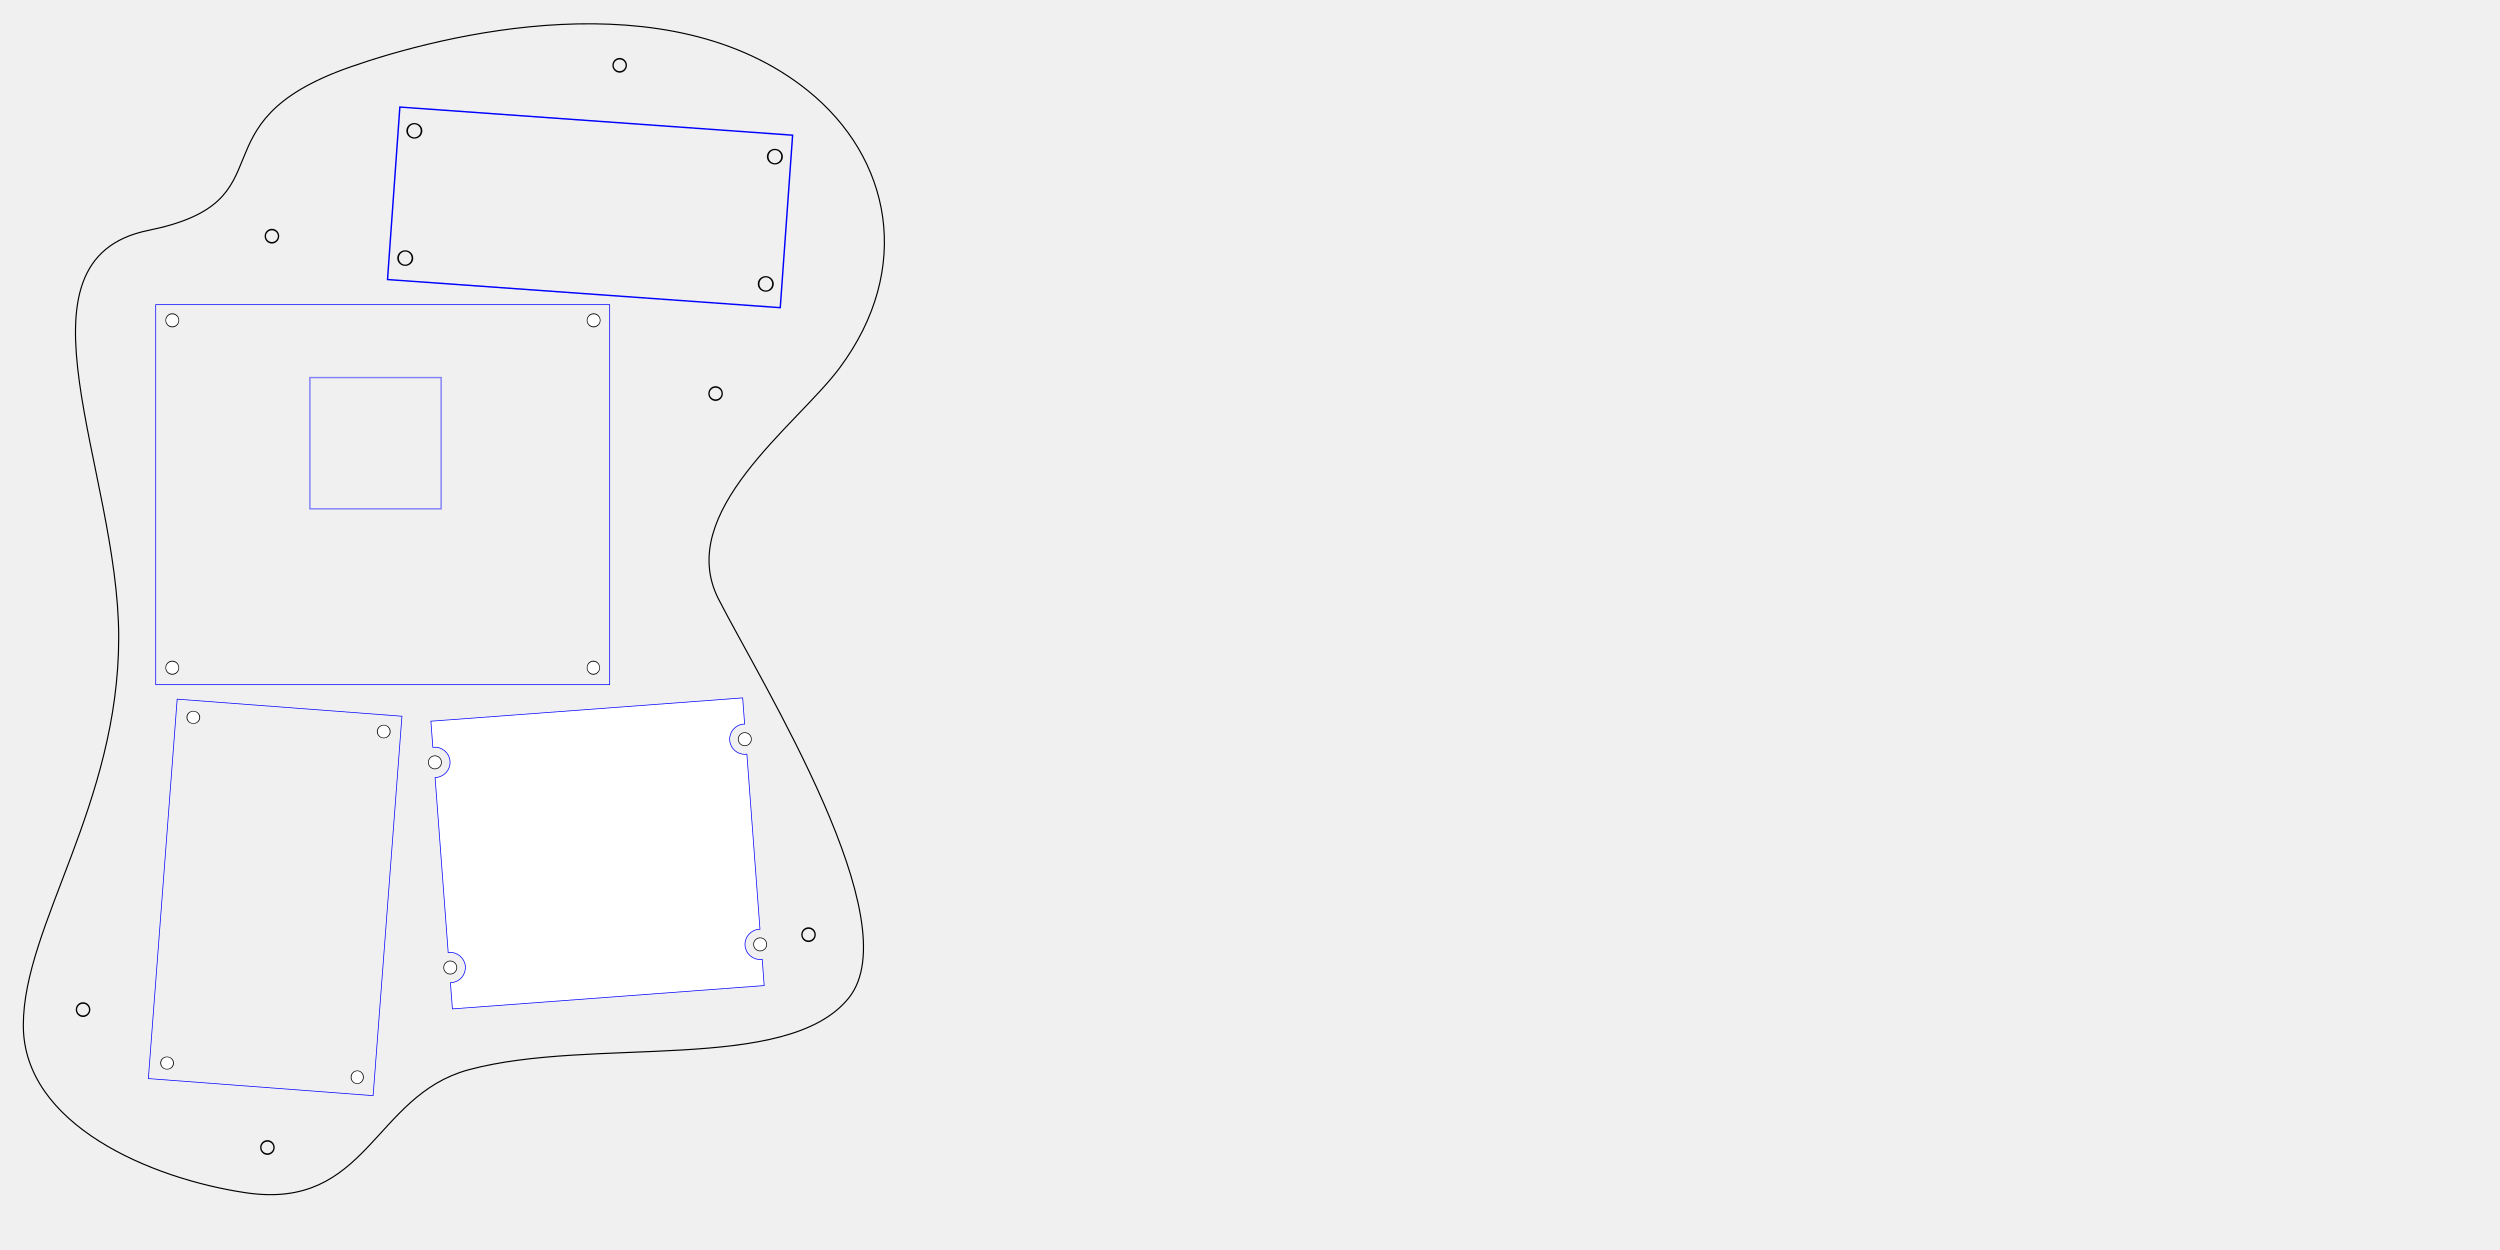
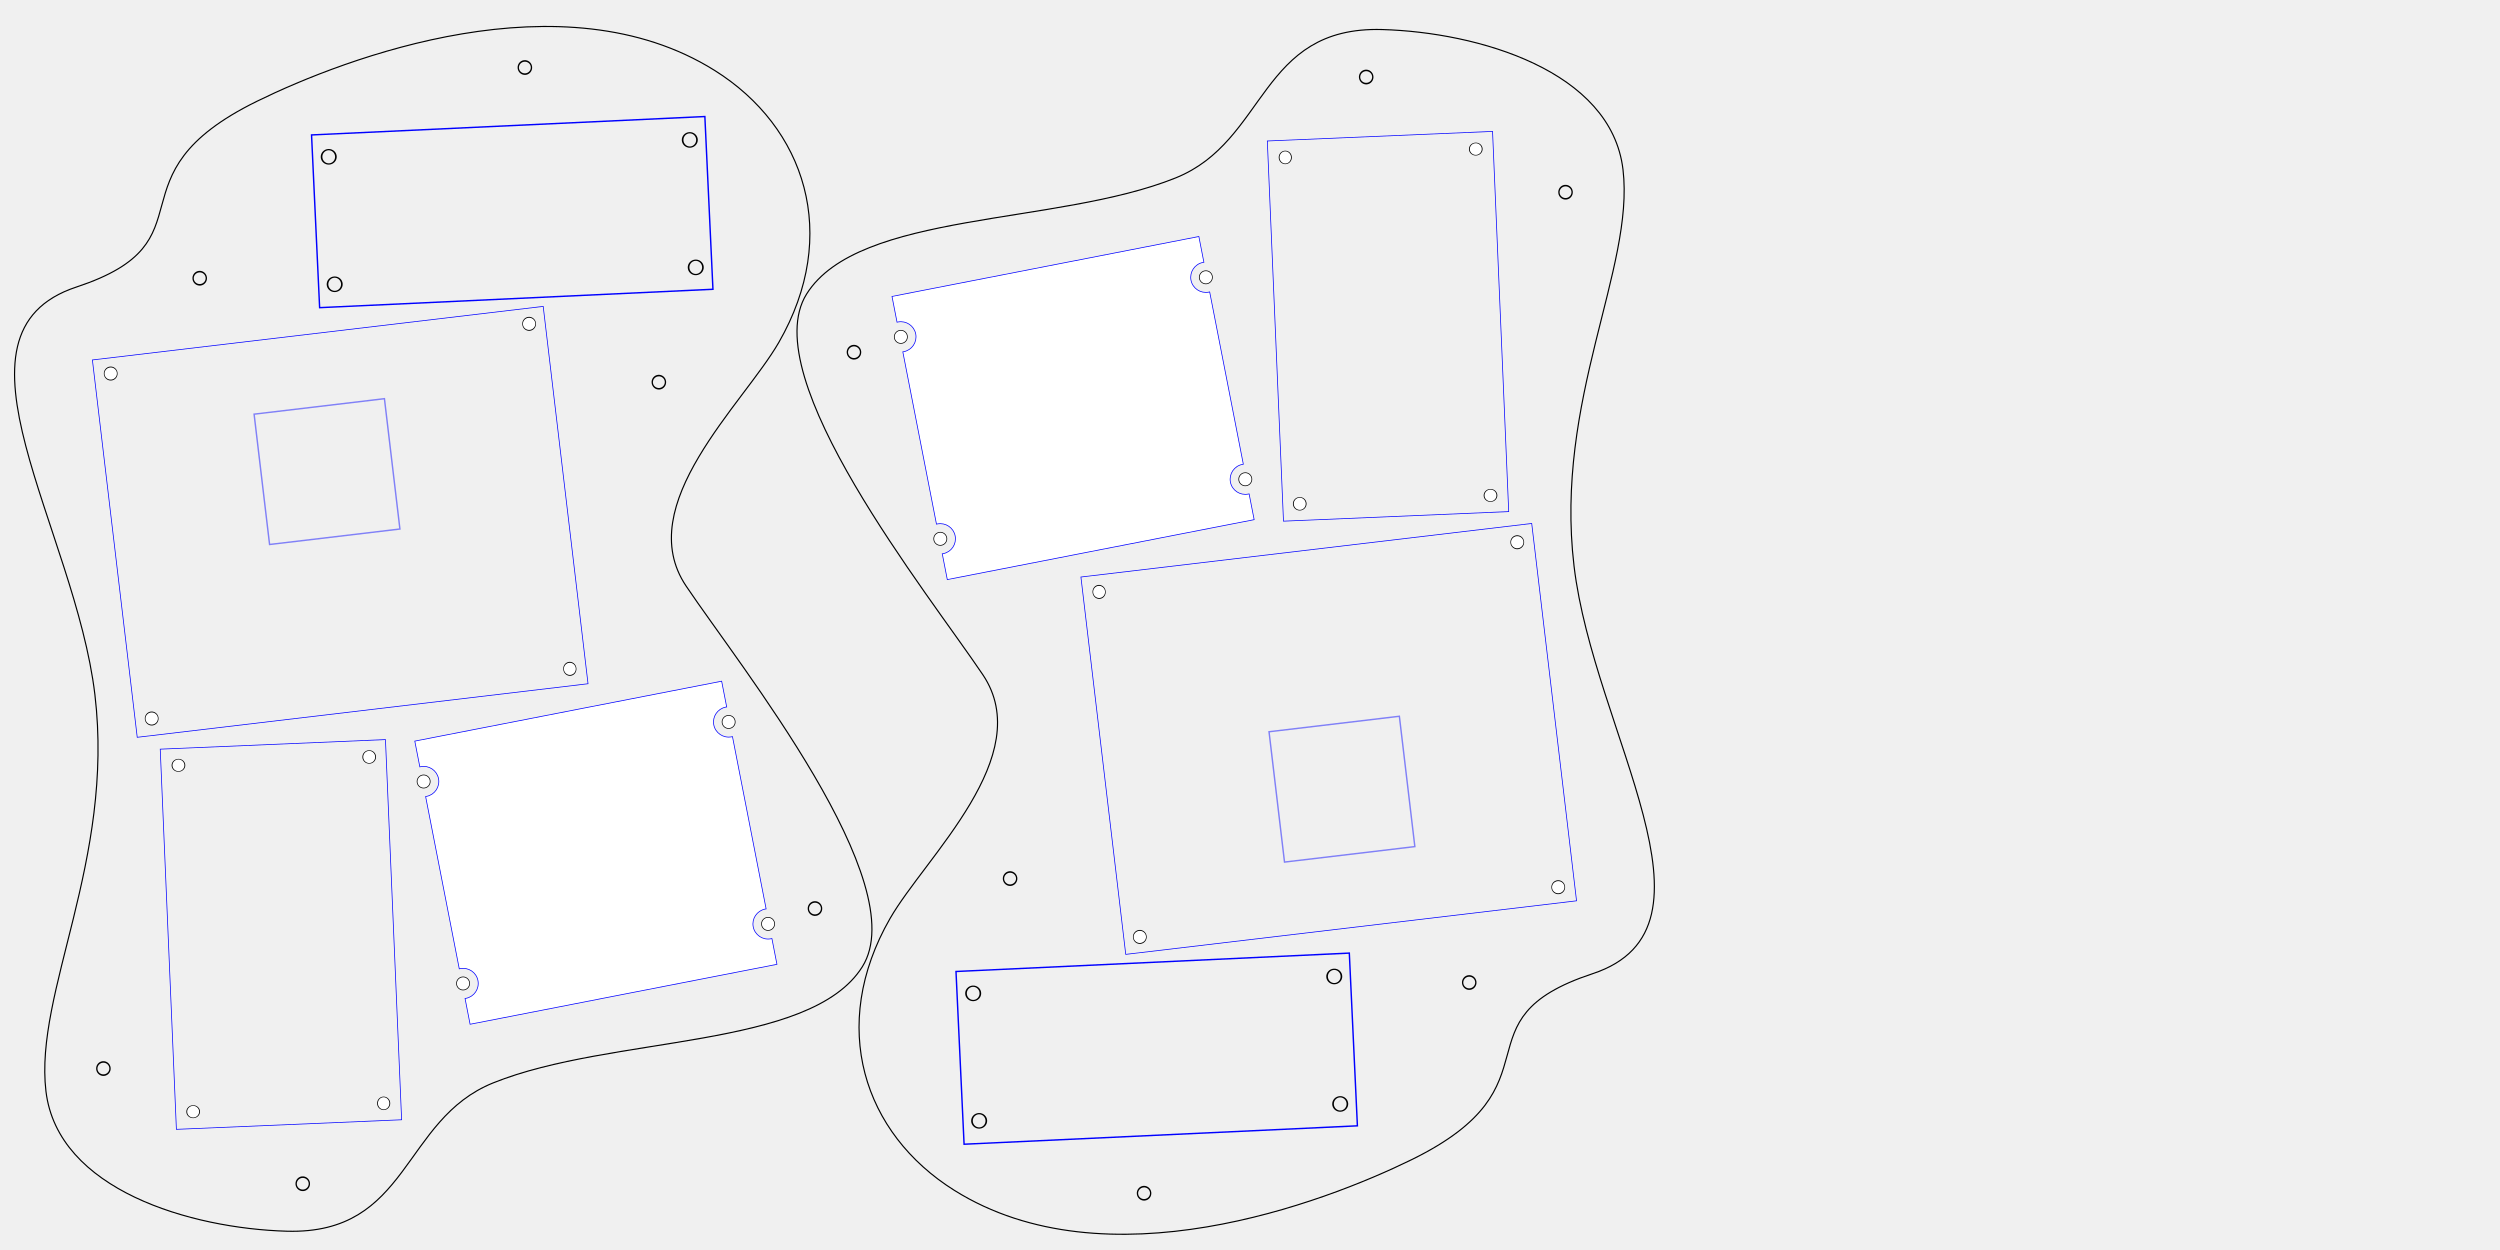
<svg xmlns="http://www.w3.org/2000/svg" width="2160" height="1080" id="svg2" version="1.0">
  <defs id="defs4">
    </defs>
  <g id="layer1">
    <flowRoot xml:space="preserve" id="flowRoot3394" style="font-size:12px;font-style:normal;font-weight:normal;text-align:center;text-anchor:middle;fill:#000000;fill-opacity:1;stroke:none;font-family:Bitstream Vera Sans" transform="matrix(4.125074,0,0,4.125074,-470.6281,-3578.155)">
      <flowRegion id="flowRegion3396">
        <rect id="rect3398" width="385.259" height="122.268" x="136.11" y="1248.407" />
      </flowRegion>
      <flowPara id="flowPara3400" />
    </flowRoot>
    <flowRoot xml:space="preserve" id="flowRoot3089" style="font-size:40px;font-style:normal;font-weight:normal;fill:#000000;fill-opacity:1;stroke:none;font-family:Bitstream Vera Sans" transform="translate(-1.9073486e-6,281.25)">
      <flowRegion id="flowRegion3091">
        <rect id="rect3093" width="91.336" height="77.206" x="101.428" y="220.132" />
      </flowRegion>
      <flowPara id="flowPara3095">operand</flowPara>
    </flowRoot>
    <g id="g3632" transform="translate(-419.9459,126)" />
-     <g transform="matrix(0.9972173,-0.07454927,0.07454927,0.9972173,-424.5781,240.8643)" id="g3282">
-       <path style="color:#000000;fill:#ffffff;fill-opacity:1;fill-rule:evenodd;stroke:#0000ff;stroke-width:0.625;stroke-linecap:butt;stroke-linejoin:miter;stroke-miterlimit:4;stroke-opacity:1;stroke-dasharray:none;stroke-dashoffset:0;marker:none;visibility:visible;display:inline;overflow:visible;enable-background:accumulate" d="m 766.156,440.594 270.125,0 0,22.688 c -0.268,-0.017 -0.54,-0.031 -0.812,-0.031 -7.223,0 -13.094,5.84 -13.094,13.062 0,7.222 5.871,13.094 13.094,13.094 0.273,0 0.544,-0.015 0.812,-0.031 l 0,151.688 c -0.268,-0.017 -0.54,-0.031 -0.812,-0.031 -7.223,0 -13.094,5.84 -13.094,13.062 0,7.222 5.871,13.094 13.094,13.094 0.273,0 0.544,-0.015 0.812,-0.031 l 0,22.688 -270.125,0 0,-22.688 c 0.269,0.017 0.54,0.031 0.812,0.031 7.222,0 13.094,-5.872 13.094,-13.094 0,-7.222 -5.872,-13.062 -13.094,-13.062 -0.273,0 -0.544,0.015 -0.812,0.031 l 0,-151.688 c 0.269,0.017 0.54,0.031 0.812,0.031 7.222,0 13.094,-5.872 13.094,-13.094 0,-7.222 -5.872,-13.062 -13.094,-13.062 -0.273,0 -0.544,0.015 -0.812,0.031 l 0,-22.688 z" id="path3257" />
-       <path style="color:#000000;fill:#ffffff;fill-opacity:1;fill-rule:evenodd;stroke:#000000;stroke-width:0.625;stroke-linecap:butt;stroke-linejoin:miter;stroke-miterlimit:4;stroke-opacity:1;stroke-dasharray:none;stroke-dashoffset:0;marker:none;visibility:visible;display:inline;overflow:visible;enable-background:accumulate" d="m 766.969,470.656 c 3.122,0 5.656,2.535 5.656,5.656 0,3.122 -2.535,5.656 -5.656,5.656 -3.122,0 -5.656,-2.535 -5.656,-5.656 0,-3.122 2.535,-5.656 5.656,-5.656 z" id="path3255" />
-       <path style="color:#000000;fill:#ffffff;fill-opacity:1;fill-rule:evenodd;stroke:#000000;stroke-width:0.625;stroke-linecap:butt;stroke-linejoin:miter;stroke-miterlimit:4;stroke-opacity:1;stroke-dasharray:none;stroke-dashoffset:0;marker:none;visibility:visible;display:inline;overflow:visible;enable-background:accumulate" d="m 1035.469,470.656 c 3.121,0 5.656,2.535 5.656,5.656 0,3.122 -2.535,5.656 -5.656,5.656 -3.122,0 -5.656,-2.535 -5.656,-5.656 0,-3.122 2.534,-5.656 5.656,-5.656 z" id="path3253" />
-       <path style="color:#000000;fill:#ffffff;fill-opacity:1;fill-rule:evenodd;stroke:#000000;stroke-width:0.625;stroke-linecap:butt;stroke-linejoin:miter;stroke-miterlimit:4;stroke-opacity:1;stroke-dasharray:none;stroke-dashoffset:0;marker:none;visibility:visible;display:inline;overflow:visible;enable-background:accumulate" d="m 766.969,648.438 c 3.122,0 5.656,2.535 5.656,5.656 0,3.122 -2.535,5.656 -5.656,5.656 -3.122,0 -5.656,-2.535 -5.656,-5.656 0,-3.122 2.535,-5.656 5.656,-5.656 z" id="path3251" />
-       <path style="color:#000000;fill:#ffffff;fill-opacity:1;fill-rule:evenodd;stroke:#000000;stroke-width:0.625;stroke-linecap:butt;stroke-linejoin:miter;stroke-miterlimit:4;stroke-opacity:1;stroke-dasharray:none;stroke-dashoffset:0;marker:none;visibility:visible;display:inline;overflow:visible;enable-background:accumulate" d="m 1035.469,648.438 c 3.121,0 5.656,2.535 5.656,5.656 0,3.122 -2.535,5.656 -5.656,5.656 -3.122,0 -5.656,-2.535 -5.656,-5.656 0,-3.122 2.535,-5.656 5.656,-5.656 z" id="rect3232" />
+     <g transform="matrix(0.9972173,-0.07454927,0.07454927,0.9972173,-424.5781,240.8643)" id="g3282" />
+     <g id="g3929" transform="matrix(0.9930179,-0.1179637,0.1179637,0.9930179,-84.81236,65.47388)">
+       <path id="path3257" d="m 766.156,440.594 270.125,0 0,22.688 c -0.268,-0.017 -0.54,-0.031 -0.812,-0.031 -7.223,0 -13.094,5.84 -13.094,13.062 0,7.222 5.871,13.094 13.094,13.094 0.273,0 0.544,-0.015 0.812,-0.031 l 0,151.688 c -0.268,-0.017 -0.54,-0.031 -0.812,-0.031 -7.223,0 -13.094,5.84 -13.094,13.062 0,7.222 5.871,13.094 13.094,13.094 0.273,0 0.544,-0.015 0.812,-0.031 l 0,22.688 -270.125,0 0,-22.688 c 0.269,0.017 0.54,0.031 0.812,0.031 7.222,0 13.094,-5.872 13.094,-13.094 0,-7.222 -5.872,-13.062 -13.094,-13.062 -0.273,0 -0.544,0.015 -0.812,0.031 l 0,-151.688 c 0.269,0.017 0.54,0.031 0.812,0.031 7.222,0 13.094,-5.872 13.094,-13.094 0,-7.222 -5.872,-13.062 -13.094,-13.062 -0.273,0 -0.544,0.015 -0.812,0.031 l 0,-22.688 z" style="color:#000000;fill:#ffffff;fill-opacity:1;fill-rule:evenodd;stroke:#0000ff;stroke-width:0.625;stroke-linecap:butt;stroke-linejoin:miter;stroke-miterlimit:4;stroke-opacity:1;stroke-dasharray:none;stroke-dashoffset:0;marker:none;visibility:visible;display:inline;overflow:visible;enable-background:accumulate" transform="matrix(0.9972173,-0.07454927,0.07454927,0.9972173,-424.5781,240.8643)" />
+       <path id="path3255" d="m 766.969,470.656 c 3.122,0 5.656,2.535 5.656,5.656 0,3.122 -2.535,5.656 -5.656,5.656 -3.122,0 -5.656,-2.535 -5.656,-5.656 0,-3.122 2.535,-5.656 5.656,-5.656 z" style="color:#000000;fill:#ffffff;fill-opacity:1;fill-rule:evenodd;stroke:#000000;stroke-width:0.625;stroke-linecap:butt;stroke-linejoin:miter;stroke-miterlimit:4;stroke-opacity:1;stroke-dasharray:none;stroke-dashoffset:0;marker:none;visibility:visible;display:inline;overflow:visible;enable-background:accumulate" transform="matrix(0.9972173,-0.07454927,0.07454927,0.9972173,-424.5781,240.8643)" />
+       <path id="path3253" d="m 1035.469,470.656 c 3.121,0 5.656,2.535 5.656,5.656 0,3.122 -2.535,5.656 -5.656,5.656 -3.122,0 -5.656,-2.535 -5.656,-5.656 0,-3.122 2.534,-5.656 5.656,-5.656 z" style="color:#000000;fill:#ffffff;fill-opacity:1;fill-rule:evenodd;stroke:#000000;stroke-width:0.625;stroke-linecap:butt;stroke-linejoin:miter;stroke-miterlimit:4;stroke-opacity:1;stroke-dasharray:none;stroke-dashoffset:0;marker:none;visibility:visible;display:inline;overflow:visible;enable-background:accumulate" transform="matrix(0.9972173,-0.07454927,0.07454927,0.9972173,-424.5781,240.8643)" />
+       <path id="path3251" d="m 766.969,648.438 c 3.122,0 5.656,2.535 5.656,5.656 0,3.122 -2.535,5.656 -5.656,5.656 -3.122,0 -5.656,-2.535 -5.656,-5.656 0,-3.122 2.535,-5.656 5.656,-5.656 z" style="color:#000000;fill:#ffffff;fill-opacity:1;fill-rule:evenodd;stroke:#000000;stroke-width:0.625;stroke-linecap:butt;stroke-linejoin:miter;stroke-miterlimit:4;stroke-opacity:1;stroke-dasharray:none;stroke-dashoffset:0;marker:none;visibility:visible;display:inline;overflow:visible;enable-background:accumulate" transform="matrix(0.9972173,-0.07454927,0.07454927,0.9972173,-424.5781,240.8643)" />
+       <path id="rect3232" d="m 1035.469,648.438 c 3.121,0 5.656,2.535 5.656,5.656 0,3.122 -2.535,5.656 -5.656,5.656 -3.122,0 -5.656,-2.535 -5.656,-5.656 0,-3.122 2.535,-5.656 5.656,-5.656 z" style="color:#000000;fill:#ffffff;fill-opacity:1;fill-rule:evenodd;stroke:#000000;stroke-width:0.625;stroke-linecap:butt;stroke-linejoin:miter;stroke-miterlimit:4;stroke-opacity:1;stroke-dasharray:none;stroke-dashoffset:0;marker:none;visibility:visible;display:inline;overflow:visible;enable-background:accumulate" transform="matrix(0.9972173,-0.07454927,0.07454927,0.9972173,-424.5781,240.8643)" />
+       <g transform="matrix(0.9974448,0.07144149,-0.07144149,0.9974448,-142.0974,-8.591953)" id="g3888">
+         <rect style="color:#000000;fill:none;stroke:#0000ff;stroke-width:1.25;stroke-linecap:butt;stroke-linejoin:miter;stroke-miterlimit:4;stroke-opacity:1;stroke-dasharray:none;stroke-dashoffset:0;marker:none;visibility:visible;display:inline;overflow:visible;enable-background:accumulate" id="rect2976" width="340.2" height="149.4" x="493.561" y="66.009" />
+         <path style="color:#000000;fill:none;stroke:#000000;stroke-width:9.387;stroke-miterlimit:4;stroke-dasharray:none;marker:none;visibility:visible;display:inline;overflow:visible;enable-background:accumulate" id="path2984" d="m 265.872,264.706 c 0,29.289 -18.362,53.033 -41.012,53.033 -22.65,0 -41.012,-23.744 -41.012,-53.033 0,-29.289 18.362,-53.033 41.012,-53.033 22.65,0 41.012,23.744 41.012,53.033 z" transform="matrix(0.1514184,0,0,0.1170969,473.4626,54.58764)" />
+         <path transform="matrix(0.1514184,0,0,0.1170969,785.7626,54.58764)" d="m 265.872,264.706 c 0,29.289 -18.362,53.033 -41.012,53.033 -22.65,0 -41.012,-23.744 -41.012,-53.033 0,-29.289 18.362,-53.033 41.012,-53.033 22.65,0 41.012,23.744 41.012,53.033 z" id="path3758" style="color:#000000;fill:none;stroke:#000000;stroke-width:9.387;stroke-miterlimit:4;stroke-dasharray:none;marker:none;visibility:visible;display:inline;overflow:visible;enable-background:accumulate" />
+         <path transform="matrix(0.1514184,0,0,0.1170969,473.4626,164.8376)" d="m 265.872,264.706 c 0,29.289 -18.362,53.033 -41.012,53.033 -22.65,0 -41.012,-23.744 -41.012,-53.033 0,-29.289 18.362,-53.033 41.012,-53.033 22.65,0 41.012,23.744 41.012,53.033 z" id="path3760" style="color:#000000;fill:none;stroke:#000000;stroke-width:9.387;stroke-miterlimit:4;stroke-dasharray:none;marker:none;visibility:visible;display:inline;overflow:visible;enable-background:accumulate" />
+         <path style="color:#000000;fill:none;stroke:#000000;stroke-width:9.387;stroke-miterlimit:4;stroke-dasharray:none;marker:none;visibility:visible;display:inline;overflow:visible;enable-background:accumulate" id="path3762" d="m 265.872,264.706 c 0,29.289 -18.362,53.033 -41.012,53.033 -22.65,0 -41.012,-23.744 -41.012,-53.033 0,-29.289 18.362,-53.033 41.012,-53.033 22.65,0 41.012,23.744 41.012,53.033 z" transform="matrix(0.1514184,0,0,0.1170969,785.7626,164.8376)" />
+       </g>
+       <g style="stroke:#000000" id="g3010" transform="translate(-941.2122,-251.1463)">
+         <g style="stroke-width:1" transform="matrix(0.9971308,0.07569792,-0.07569792,0.9971308,623.2418,417.7249)" id="g3903">
+           <rect style="fill:none;stroke:#0000ff;stroke-width:0.625;stroke-linecap:butt;stroke-linejoin:miter;stroke-miterlimit:4;stroke-opacity:1;stroke-dasharray:none" id="rect2615" width="328.775" height="194.765" x="-729.36" y="502.805" transform="matrix(0,-1,1,0,0,0)" />
+           <path style="fill:#ffffff;fill-opacity:1;fill-rule:evenodd;stroke:#000000;stroke-width:2.245;stroke-linecap:butt;stroke-linejoin:miter;stroke-miterlimit:4;stroke-opacity:1;stroke-dasharray:none" id="path2621" d="m 151.875,-39.375 c 0,9.32 -10.074,16.875 -22.5,16.875 -12.426,0 -22.5,-7.555 -22.5,-16.875 0,-9.32 10.074,-16.875 22.5,-16.875 12.426,0 22.5,7.555 22.5,16.875 z" transform="matrix(0,-0.2461111,0.3148148,0,695.0682,746.3477)" />
+           <path transform="matrix(0,-0.2361111,0.3281482,0,530.8482,745.2789)" d="m 151.875,-39.375 c 0,9.32 -10.074,16.875 -22.5,16.875 -12.426,0 -22.5,-7.555 -22.5,-16.875 0,-9.32 10.074,-16.875 22.5,-16.875 12.426,0 22.5,7.555 22.5,16.875 z" id="path2395" style="fill:#ffffff;fill-opacity:1;fill-rule:evenodd;stroke:#000000;stroke-width:2.245;stroke-linecap:butt;stroke-linejoin:miter;stroke-miterlimit:4;stroke-opacity:1;stroke-dasharray:none" />
+           <path transform="matrix(0,-0.2461111,0.3281482,0,695.8182,446.8277)" d="m 151.875,-39.375 c 0,9.32 -10.074,16.875 -22.5,16.875 -12.426,0 -22.5,-7.555 -22.5,-16.875 0,-9.32 10.074,-16.875 22.5,-16.875 12.426,0 22.5,7.555 22.5,16.875 z" id="path2397" style="fill:#ffffff;fill-opacity:1;fill-rule:evenodd;stroke:#000000;stroke-width:2.199;stroke-linecap:butt;stroke-linejoin:miter;stroke-miterlimit:4;stroke-opacity:1;stroke-dasharray:none" />
+           <path style="fill:#ffffff;fill-opacity:1;fill-rule:evenodd;stroke:#000000;stroke-width:2.245;stroke-linecap:butt;stroke-linejoin:miter;stroke-miterlimit:4;stroke-opacity:1;stroke-dasharray:none" id="path2399" d="m 151.875,-39.375 c 0,9.32 -10.074,16.875 -22.5,16.875 -12.426,0 -22.5,-7.555 -22.5,-16.875 0,-9.32 10.074,-16.875 22.5,-16.875 12.426,0 22.5,7.555 22.5,16.875 z" transform="matrix(0,-0.2361111,0.3281482,0,530.8482,445.7589)" />
+         </g>
+         <path id="path3910" d="m 1069.417,450.197 c 124.769,-25.318 35.178,-92.254 173.992,-141.025 80.838,-28.402 275.179,-76.71 395.603,20.146 72.157,58.035 91.575,153.846 27.473,239.926 -36.755,49.357 -142.857,124.542 -104.395,199.633 38.461,75.091 165.501,278.648 112.388,344.582 -53.113,65.934 -221.781,33.083 -328.504,62.011 -82.374,22.327 -86.996,121.794 -192.307,106.227 -81.752,-12.085 -192.307,-58.608 -192.307,-144.688 0,-86.08 82.417,-190.476 82.417,-335.164 0,-144.688 -99.128,-326.329 25.641,-351.647 z" style="fill:none;stroke:#000000;stroke-width:1px;stroke-linecap:butt;stroke-linejoin:miter;stroke-opacity:1" />
+         <path transform="matrix(0.4457716,0,0,0.5200668,1251.255,432.6442)" d="m -155.677,43.374 c 0,6.069 -5.74,10.989 -12.82,10.989 -7.081,0 -12.82,-4.92 -12.82,-10.989 0,-6.069 5.74,-10.989 12.82,-10.989 7.081,0 12.82,4.92 12.82,10.989 z" id="path3912" style="color:#000000;fill:none;stroke:#000000;stroke-width:2.596;stroke-linecap:butt;stroke-linejoin:miter;stroke-miterlimit:4;stroke-opacity:1;stroke-dasharray:none;stroke-dashoffset:0;marker:none;visibility:visible;display:inline;overflow:visible;enable-background:accumulate" />
+         <path style="color:#000000;fill:none;stroke:#000000;stroke-width:2.596;stroke-linecap:butt;stroke-linejoin:miter;stroke-miterlimit:4;stroke-opacity:1;stroke-dasharray:none;stroke-dashoffset:0;marker:none;visibility:visible;display:inline;overflow:visible;enable-background:accumulate" id="path3914" d="m -155.677,43.374 c 0,6.069 -5.74,10.989 -12.82,10.989 -7.081,0 -12.82,-4.92 -12.82,-10.989 0,-6.069 5.74,-10.989 12.82,-10.989 7.081,0 12.82,4.92 12.82,10.989 z" transform="matrix(0.4457716,0,0,0.5200668,1551.71,285.007)" />
+         <path transform="matrix(0.4457716,0,0,0.5200668,1634.594,568.6258)" d="m -155.677,43.374 c 0,6.069 -5.74,10.989 -12.82,10.989 -7.081,0 -12.82,-4.92 -12.82,-10.989 0,-6.069 5.74,-10.989 12.82,-10.989 7.081,0 12.82,4.92 12.82,10.989 z" id="path3916" style="color:#000000;fill:none;stroke:#000000;stroke-width:2.596;stroke-linecap:butt;stroke-linejoin:miter;stroke-miterlimit:4;stroke-opacity:1;stroke-dasharray:none;stroke-dashoffset:0;marker:none;visibility:visible;display:inline;overflow:visible;enable-background:accumulate" />
+         <path style="color:#000000;fill:none;stroke:#000000;stroke-width:2.596;stroke-linecap:butt;stroke-linejoin:miter;stroke-miterlimit:4;stroke-opacity:1;stroke-dasharray:none;stroke-dashoffset:0;marker:none;visibility:visible;display:inline;overflow:visible;enable-background:accumulate" id="path3918" d="m -155.677,43.374 c 0,6.069 -5.74,10.989 -12.82,10.989 -7.081,0 -12.82,-4.92 -12.82,-10.989 0,-6.069 5.74,-10.989 12.82,-10.989 7.081,0 12.82,4.92 12.82,10.989 z" transform="matrix(0.4457716,0,0,0.5200668,1247.37,1220.042)" />
+         <path transform="matrix(0.4457716,0,0,0.5200668,1088.078,1100.897)" d="m -155.677,43.374 c 0,6.069 -5.74,10.989 -12.82,10.989 -7.081,0 -12.82,-4.92 -12.82,-10.989 0,-6.069 5.74,-10.989 12.82,-10.989 7.081,0 12.82,4.92 12.82,10.989 z" id="path3920" style="color:#000000;fill:none;stroke:#000000;stroke-width:2.596;stroke-linecap:butt;stroke-linejoin:miter;stroke-miterlimit:4;stroke-opacity:1;stroke-dasharray:none;stroke-dashoffset:0;marker:none;visibility:visible;display:inline;overflow:visible;enable-background:accumulate" />
+         <path transform="matrix(0.4457716,0,0,0.5200668,1714.888,1036.143)" d="m -155.677,43.374 c 0,6.069 -5.74,10.989 -12.82,10.989 -7.081,0 -12.82,-4.92 -12.82,-10.989 0,-6.069 5.74,-10.989 12.82,-10.989 7.081,0 12.82,4.92 12.82,10.989 z" id="path3922" style="color:#000000;fill:none;stroke:#000000;stroke-width:2.596;stroke-linecap:butt;stroke-linejoin:miter;stroke-miterlimit:4;stroke-opacity:1;stroke-dasharray:none;stroke-dashoffset:0;marker:none;visibility:visible;display:inline;overflow:visible;enable-background:accumulate" />
+       </g>
+       <g transform="translate(407.1593,603.575)" id="g3880">
+         <g transform="translate(33.51952,-224.2211)" id="g3895">
+           <rect y="-116.129" x="-306.141" height="328.325" width="392.225" id="rect3484-7" style="fill:none;stroke:#0000ff;stroke-width:0.625;stroke-linecap:butt;stroke-linejoin:miter;stroke-miterlimit:4;stroke-opacity:1;stroke-dasharray:none" />
+           <path transform="matrix(0.2511368,0,0,0.334849,-324.3123,210.7461)" d="m 151.875,-39.375 c 0,9.32 -10.074,16.875 -22.5,16.875 -12.426,0 -22.5,-7.555 -22.5,-16.875 0,-9.32 10.074,-16.875 22.5,-16.875 12.426,0 22.5,7.555 22.5,16.875 z" id="path3486" style="fill:#ffffff;fill-opacity:1;fill-rule:evenodd;stroke:#000000;stroke-width:2.306;stroke-linecap:butt;stroke-linejoin:miter;stroke-miterlimit:4;stroke-opacity:1;stroke-dasharray:none" />
+           <path style="fill:#ffffff;fill-opacity:1;fill-rule:evenodd;stroke:#000000;stroke-width:2.306;stroke-linecap:butt;stroke-linejoin:miter;stroke-miterlimit:4;stroke-opacity:1;stroke-dasharray:none" id="path3488" d="m 151.875,-39.375 c 0,9.32 -10.074,16.875 -22.5,16.875 -12.426,0 -22.5,-7.555 -22.5,-16.875 0,-9.32 10.074,-16.875 22.5,-16.875 12.426,0 22.5,7.555 22.5,16.875 z" transform="matrix(0.2410965,0,0,0.335238,40.80422,210.7614)" />
+           <path style="fill:#ffffff;fill-opacity:1;fill-rule:evenodd;stroke:#000000;stroke-width:2.306;stroke-linecap:butt;stroke-linejoin:miter;stroke-miterlimit:4;stroke-opacity:1;stroke-dasharray:none" id="path3490" d="m 151.875,-39.375 c 0,9.32 -10.074,16.875 -22.5,16.875 -12.426,0 -22.5,-7.555 -22.5,-16.875 0,-9.32 10.074,-16.875 22.5,-16.875 12.426,0 22.5,7.555 22.5,16.875 z" transform="matrix(0.2511368,0,0,0.334849,-324.3123,-89.40388)" />
+           <path transform="matrix(0.2511368,0,0,0.334849,39.73772,-89.40388)" d="m 151.875,-39.375 c 0,9.32 -10.074,16.875 -22.5,16.875 -12.426,0 -22.5,-7.555 -22.5,-16.875 0,-9.32 10.074,-16.875 22.5,-16.875 12.426,0 22.5,7.555 22.5,16.875 z" id="path3492-4" style="fill:#ffffff;fill-opacity:1;fill-rule:evenodd;stroke:#000000;stroke-width:2.306;stroke-linecap:butt;stroke-linejoin:miter;stroke-miterlimit:4;stroke-opacity:1;stroke-dasharray:none" />
+           <rect y="-53.129" x="-172.941" height="113.4" width="113.4" id="rect3878" style="opacity:0.468;color:#000000;fill:none;stroke:#0000ff;stroke-width:1.25;stroke-linecap:butt;stroke-linejoin:miter;stroke-miterlimit:4;stroke-opacity:1;stroke-dasharray:none;stroke-dashoffset:0;marker:none;visibility:visible;display:inline;overflow:visible;enable-background:accumulate" />
+         </g>
+       </g>
    </g>
-     <g id="g3888" transform="matrix(0.9974448,0.07144149,-0.07144149,0.9974448,-142.0974,-8.591953)">
-       <rect y="66.009" x="493.561" height="149.4" width="340.2" id="rect2976" style="color:#000000;fill:none;stroke:#0000ff;stroke-width:1.25;stroke-linecap:butt;stroke-linejoin:miter;stroke-miterlimit:4;stroke-opacity:1;stroke-dasharray:none;stroke-dashoffset:0;marker:none;visibility:visible;display:inline;overflow:visible;enable-background:accumulate" />
-       <path transform="matrix(0.1514184,0,0,0.1170969,473.4626,54.58764)" d="m 265.872,264.706 c 0,29.289 -18.362,53.033 -41.012,53.033 -22.65,0 -41.012,-23.744 -41.012,-53.033 0,-29.289 18.362,-53.033 41.012,-53.033 22.65,0 41.012,23.744 41.012,53.033 z" id="path2984" style="color:#000000;fill:none;stroke:#000000;stroke-width:9.387;stroke-miterlimit:4;stroke-dasharray:none;marker:none;visibility:visible;display:inline;overflow:visible;enable-background:accumulate" />
-       <path style="color:#000000;fill:none;stroke:#000000;stroke-width:9.387;stroke-miterlimit:4;stroke-dasharray:none;marker:none;visibility:visible;display:inline;overflow:visible;enable-background:accumulate" id="path3758" d="m 265.872,264.706 c 0,29.289 -18.362,53.033 -41.012,53.033 -22.65,0 -41.012,-23.744 -41.012,-53.033 0,-29.289 18.362,-53.033 41.012,-53.033 22.65,0 41.012,23.744 41.012,53.033 z" transform="matrix(0.1514184,0,0,0.1170969,785.7626,54.58764)" />
-       <path style="color:#000000;fill:none;stroke:#000000;stroke-width:9.387;stroke-miterlimit:4;stroke-dasharray:none;marker:none;visibility:visible;display:inline;overflow:visible;enable-background:accumulate" id="path3760" d="m 265.872,264.706 c 0,29.289 -18.362,53.033 -41.012,53.033 -22.65,0 -41.012,-23.744 -41.012,-53.033 0,-29.289 18.362,-53.033 41.012,-53.033 22.65,0 41.012,23.744 41.012,53.033 z" transform="matrix(0.1514184,0,0,0.1170969,473.4626,164.8376)" />
-       <path transform="matrix(0.1514184,0,0,0.1170969,785.7626,164.8376)" d="m 265.872,264.706 c 0,29.289 -18.362,53.033 -41.012,53.033 -22.65,0 -41.012,-23.744 -41.012,-53.033 0,-29.289 18.362,-53.033 41.012,-53.033 22.65,0 41.012,23.744 41.012,53.033 z" id="path3762" style="color:#000000;fill:none;stroke:#000000;stroke-width:9.387;stroke-miterlimit:4;stroke-dasharray:none;marker:none;visibility:visible;display:inline;overflow:visible;enable-background:accumulate" />
-     </g>
-     <g transform="translate(-941.2122,-251.1463)" id="g3010" style="stroke:#000000">
-       <g id="g3903" transform="matrix(0.9971308,0.07569792,-0.07569792,0.9971308,623.2418,417.7249)" style="stroke-width:1">
-         <rect transform="matrix(0,-1,1,0,0,0)" y="502.805" x="-729.36" height="194.765" width="328.775" id="rect2615" style="fill:none;stroke:#0000ff;stroke-width:0.625;stroke-linecap:butt;stroke-linejoin:miter;stroke-miterlimit:4;stroke-opacity:1;stroke-dasharray:none" />
-         <path transform="matrix(0,-0.2461111,0.3148148,0,695.0682,746.3477)" d="m 151.875,-39.375 c 0,9.32 -10.074,16.875 -22.5,16.875 -12.426,0 -22.5,-7.555 -22.5,-16.875 0,-9.32 10.074,-16.875 22.5,-16.875 12.426,0 22.5,7.555 22.5,16.875 z" id="path2621" style="fill:#ffffff;fill-opacity:1;fill-rule:evenodd;stroke:#000000;stroke-width:2.245;stroke-linecap:butt;stroke-linejoin:miter;stroke-miterlimit:4;stroke-opacity:1;stroke-dasharray:none" />
-         <path style="fill:#ffffff;fill-opacity:1;fill-rule:evenodd;stroke:#000000;stroke-width:2.245;stroke-linecap:butt;stroke-linejoin:miter;stroke-miterlimit:4;stroke-opacity:1;stroke-dasharray:none" id="path2395" d="m 151.875,-39.375 c 0,9.32 -10.074,16.875 -22.5,16.875 -12.426,0 -22.5,-7.555 -22.5,-16.875 0,-9.32 10.074,-16.875 22.5,-16.875 12.426,0 22.5,7.555 22.5,16.875 z" transform="matrix(0,-0.2361111,0.3281482,0,530.8482,745.2789)" />
-         <path style="fill:#ffffff;fill-opacity:1;fill-rule:evenodd;stroke:#000000;stroke-width:2.199;stroke-linecap:butt;stroke-linejoin:miter;stroke-miterlimit:4;stroke-opacity:1;stroke-dasharray:none" id="path2397" d="m 151.875,-39.375 c 0,9.32 -10.074,16.875 -22.5,16.875 -12.426,0 -22.5,-7.555 -22.5,-16.875 0,-9.32 10.074,-16.875 22.5,-16.875 12.426,0 22.5,7.555 22.5,16.875 z" transform="matrix(0,-0.2461111,0.3281482,0,695.8182,446.8277)" />
-         <path transform="matrix(0,-0.2361111,0.3281482,0,530.8482,445.7589)" d="m 151.875,-39.375 c 0,9.32 -10.074,16.875 -22.5,16.875 -12.426,0 -22.5,-7.555 -22.5,-16.875 0,-9.32 10.074,-16.875 22.5,-16.875 12.426,0 22.5,7.555 22.5,16.875 z" id="path2399" style="fill:#ffffff;fill-opacity:1;fill-rule:evenodd;stroke:#000000;stroke-width:2.245;stroke-linecap:butt;stroke-linejoin:miter;stroke-miterlimit:4;stroke-opacity:1;stroke-dasharray:none" />
+     <g transform="matrix(-0.9930179,0.1179637,-0.1179637,-0.9930179,1526.778,1023.823)" id="g4100">
+       <path transform="matrix(0.9972173,-0.07454927,0.07454927,0.9972173,-424.5781,240.8643)" style="color:#000000;fill:#ffffff;fill-opacity:1;fill-rule:evenodd;stroke:#0000ff;stroke-width:0.625;stroke-linecap:butt;stroke-linejoin:miter;stroke-miterlimit:4;stroke-opacity:1;stroke-dasharray:none;stroke-dashoffset:0;marker:none;visibility:visible;display:inline;overflow:visible;enable-background:accumulate" d="m 766.156,440.594 270.125,0 0,22.688 c -0.268,-0.017 -0.54,-0.031 -0.812,-0.031 -7.223,0 -13.094,5.84 -13.094,13.062 0,7.222 5.871,13.094 13.094,13.094 0.273,0 0.544,-0.015 0.812,-0.031 l 0,151.688 c -0.268,-0.017 -0.54,-0.031 -0.812,-0.031 -7.223,0 -13.094,5.84 -13.094,13.062 0,7.222 5.871,13.094 13.094,13.094 0.273,0 0.544,-0.015 0.812,-0.031 l 0,22.688 -270.125,0 0,-22.688 c 0.269,0.017 0.54,0.031 0.812,0.031 7.222,0 13.094,-5.872 13.094,-13.094 0,-7.222 -5.872,-13.062 -13.094,-13.062 -0.273,0 -0.544,0.015 -0.812,0.031 l 0,-151.688 c 0.269,0.017 0.54,0.031 0.812,0.031 7.222,0 13.094,-5.872 13.094,-13.094 0,-7.222 -5.872,-13.062 -13.094,-13.062 -0.273,0 -0.544,0.015 -0.812,0.031 l 0,-22.688 z" id="path4102" />
+       <path transform="matrix(0.9972173,-0.07454927,0.07454927,0.9972173,-424.5781,240.8643)" style="color:#000000;fill:#ffffff;fill-opacity:1;fill-rule:evenodd;stroke:#000000;stroke-width:0.625;stroke-linecap:butt;stroke-linejoin:miter;stroke-miterlimit:4;stroke-opacity:1;stroke-dasharray:none;stroke-dashoffset:0;marker:none;visibility:visible;display:inline;overflow:visible;enable-background:accumulate" d="m 766.969,470.656 c 3.122,0 5.656,2.535 5.656,5.656 0,3.122 -2.535,5.656 -5.656,5.656 -3.122,0 -5.656,-2.535 -5.656,-5.656 0,-3.122 2.535,-5.656 5.656,-5.656 z" id="path4104" />
+       <path transform="matrix(0.9972173,-0.07454927,0.07454927,0.9972173,-424.5781,240.8643)" style="color:#000000;fill:#ffffff;fill-opacity:1;fill-rule:evenodd;stroke:#000000;stroke-width:0.625;stroke-linecap:butt;stroke-linejoin:miter;stroke-miterlimit:4;stroke-opacity:1;stroke-dasharray:none;stroke-dashoffset:0;marker:none;visibility:visible;display:inline;overflow:visible;enable-background:accumulate" d="m 1035.469,470.656 c 3.121,0 5.656,2.535 5.656,5.656 0,3.122 -2.535,5.656 -5.656,5.656 -3.122,0 -5.656,-2.535 -5.656,-5.656 0,-3.122 2.534,-5.656 5.656,-5.656 z" id="path4106" />
+       <path transform="matrix(0.9972173,-0.07454927,0.07454927,0.9972173,-424.5781,240.8643)" style="color:#000000;fill:#ffffff;fill-opacity:1;fill-rule:evenodd;stroke:#000000;stroke-width:0.625;stroke-linecap:butt;stroke-linejoin:miter;stroke-miterlimit:4;stroke-opacity:1;stroke-dasharray:none;stroke-dashoffset:0;marker:none;visibility:visible;display:inline;overflow:visible;enable-background:accumulate" d="m 766.969,648.438 c 3.122,0 5.656,2.535 5.656,5.656 0,3.122 -2.535,5.656 -5.656,5.656 -3.122,0 -5.656,-2.535 -5.656,-5.656 0,-3.122 2.535,-5.656 5.656,-5.656 z" id="path4108" />
+       <path transform="matrix(0.9972173,-0.07454927,0.07454927,0.9972173,-424.5781,240.8643)" style="color:#000000;fill:#ffffff;fill-opacity:1;fill-rule:evenodd;stroke:#000000;stroke-width:0.625;stroke-linecap:butt;stroke-linejoin:miter;stroke-miterlimit:4;stroke-opacity:1;stroke-dasharray:none;stroke-dashoffset:0;marker:none;visibility:visible;display:inline;overflow:visible;enable-background:accumulate" d="m 1035.469,648.438 c 3.121,0 5.656,2.535 5.656,5.656 0,3.122 -2.535,5.656 -5.656,5.656 -3.122,0 -5.656,-2.535 -5.656,-5.656 0,-3.122 2.535,-5.656 5.656,-5.656 z" id="path4110" />
+       <g id="g4112" transform="matrix(0.9974448,0.07144149,-0.07144149,0.9974448,-142.0974,-8.591953)">
+         <rect y="66.009" x="493.561" height="149.4" width="340.2" id="rect4114" style="color:#000000;fill:none;stroke:#0000ff;stroke-width:1.25;stroke-linecap:butt;stroke-linejoin:miter;stroke-miterlimit:4;stroke-opacity:1;stroke-dasharray:none;stroke-dashoffset:0;marker:none;visibility:visible;display:inline;overflow:visible;enable-background:accumulate" />
+         <path transform="matrix(0.1514184,0,0,0.1170969,473.4626,54.58764)" d="m 265.872,264.706 c 0,29.289 -18.362,53.033 -41.012,53.033 -22.65,0 -41.012,-23.744 -41.012,-53.033 0,-29.289 18.362,-53.033 41.012,-53.033 22.65,0 41.012,23.744 41.012,53.033 z" id="path4116" style="color:#000000;fill:none;stroke:#000000;stroke-width:9.387;stroke-miterlimit:4;stroke-dasharray:none;marker:none;visibility:visible;display:inline;overflow:visible;enable-background:accumulate" />
+         <path style="color:#000000;fill:none;stroke:#000000;stroke-width:9.387;stroke-miterlimit:4;stroke-dasharray:none;marker:none;visibility:visible;display:inline;overflow:visible;enable-background:accumulate" id="path4118" d="m 265.872,264.706 c 0,29.289 -18.362,53.033 -41.012,53.033 -22.65,0 -41.012,-23.744 -41.012,-53.033 0,-29.289 18.362,-53.033 41.012,-53.033 22.65,0 41.012,23.744 41.012,53.033 z" transform="matrix(0.1514184,0,0,0.1170969,785.7626,54.58764)" />
+         <path style="color:#000000;fill:none;stroke:#000000;stroke-width:9.387;stroke-miterlimit:4;stroke-dasharray:none;marker:none;visibility:visible;display:inline;overflow:visible;enable-background:accumulate" id="path4120" d="m 265.872,264.706 c 0,29.289 -18.362,53.033 -41.012,53.033 -22.65,0 -41.012,-23.744 -41.012,-53.033 0,-29.289 18.362,-53.033 41.012,-53.033 22.65,0 41.012,23.744 41.012,53.033 z" transform="matrix(0.1514184,0,0,0.1170969,473.4626,164.8376)" />
+         <path transform="matrix(0.1514184,0,0,0.1170969,785.7626,164.8376)" d="m 265.872,264.706 c 0,29.289 -18.362,53.033 -41.012,53.033 -22.65,0 -41.012,-23.744 -41.012,-53.033 0,-29.289 18.362,-53.033 41.012,-53.033 22.65,0 41.012,23.744 41.012,53.033 z" id="path4122" style="color:#000000;fill:none;stroke:#000000;stroke-width:9.387;stroke-miterlimit:4;stroke-dasharray:none;marker:none;visibility:visible;display:inline;overflow:visible;enable-background:accumulate" />
      </g>
-       <path style="fill:none;stroke:#000000;stroke-width:1px;stroke-linecap:butt;stroke-linejoin:miter;stroke-opacity:1" d="m 1069.417,450.197 c 124.769,-25.318 35.178,-92.254 173.992,-141.025 80.838,-28.402 275.179,-76.71 395.603,20.146 72.157,58.035 91.575,153.846 27.473,239.926 -36.755,49.357 -142.857,124.542 -104.395,199.633 38.461,75.091 165.501,278.648 112.388,344.582 -53.113,65.934 -221.781,33.083 -328.504,62.011 -82.374,22.327 -86.996,121.794 -192.307,106.227 -81.752,-12.085 -192.307,-58.608 -192.307,-144.688 0,-86.08 82.417,-190.476 82.417,-335.164 0,-144.688 -99.128,-326.329 25.641,-351.647 z" id="path3910" />
-       <path style="opacity:1;color:#000000;fill:none;stroke:#000000;stroke-width:2.596;stroke-linecap:butt;stroke-linejoin:miter;stroke-miterlimit:4;stroke-opacity:1;stroke-dasharray:none;stroke-dashoffset:0;marker:none;visibility:visible;display:inline;overflow:visible;enable-background:accumulate" id="path3912" d="m -155.677,43.374 a 12.82,10.989 0 1 1 -25.641,0 12.82,10.989 0 1 1 25.641,0 z" transform="matrix(0.4457716,0,0,0.5200668,1251.255,432.6442)" />
-       <path transform="matrix(0.4457716,0,0,0.5200668,1551.71,285.007)" d="m -155.677,43.374 a 12.82,10.989 0 1 1 -25.641,0 12.82,10.989 0 1 1 25.641,0 z" id="path3914" style="opacity:1;color:#000000;fill:none;stroke:#000000;stroke-width:2.596;stroke-linecap:butt;stroke-linejoin:miter;stroke-miterlimit:4;stroke-opacity:1;stroke-dasharray:none;stroke-dashoffset:0;marker:none;visibility:visible;display:inline;overflow:visible;enable-background:accumulate" />
-       <path style="opacity:1;color:#000000;fill:none;stroke:#000000;stroke-width:2.596;stroke-linecap:butt;stroke-linejoin:miter;stroke-miterlimit:4;stroke-opacity:1;stroke-dasharray:none;stroke-dashoffset:0;marker:none;visibility:visible;display:inline;overflow:visible;enable-background:accumulate" id="path3916" d="m -155.677,43.374 a 12.82,10.989 0 1 1 -25.641,0 12.82,10.989 0 1 1 25.641,0 z" transform="matrix(0.4457716,0,0,0.5200668,1634.594,568.6258)" />
-       <path transform="matrix(0.4457716,0,0,0.5200668,1247.37,1220.042)" d="m -155.677,43.374 a 12.82,10.989 0 1 1 -25.641,0 12.82,10.989 0 1 1 25.641,0 z" id="path3918" style="opacity:1;color:#000000;fill:none;stroke:#000000;stroke-width:2.596;stroke-linecap:butt;stroke-linejoin:miter;stroke-miterlimit:4;stroke-opacity:1;stroke-dasharray:none;stroke-dashoffset:0;marker:none;visibility:visible;display:inline;overflow:visible;enable-background:accumulate" />
-       <path style="opacity:1;color:#000000;fill:none;stroke:#000000;stroke-width:2.596;stroke-linecap:butt;stroke-linejoin:miter;stroke-miterlimit:4;stroke-opacity:1;stroke-dasharray:none;stroke-dashoffset:0;marker:none;visibility:visible;display:inline;overflow:visible;enable-background:accumulate" id="path3920" d="m -155.677,43.374 a 12.82,10.989 0 1 1 -25.641,0 12.82,10.989 0 1 1 25.641,0 z" transform="matrix(0.4457716,0,0,0.5200668,1088.078,1100.897)" />
-       <path style="opacity:1;color:#000000;fill:none;stroke:#000000;stroke-width:2.596;stroke-linecap:butt;stroke-linejoin:miter;stroke-miterlimit:4;stroke-opacity:1;stroke-dasharray:none;stroke-dashoffset:0;marker:none;visibility:visible;display:inline;overflow:visible;enable-background:accumulate" id="path3922" d="m -155.677,43.374 a 12.82,10.989 0 1 1 -25.641,0 12.82,10.989 0 1 1 25.641,0 z" transform="matrix(0.4457716,0,0,0.5200668,1714.888,1036.143)" />
-     </g>
-     <g id="g3880" transform="translate(407.1593,603.575)">
-       <g id="g3895" transform="translate(33.51952,-224.2211)">
-         <rect style="fill:none;stroke:#0000ff;stroke-width:0.625;stroke-linecap:butt;stroke-linejoin:miter;stroke-miterlimit:4;stroke-opacity:1;stroke-dasharray:none" id="rect3484-7" width="392.225" height="328.325" x="-306.141" y="-116.129" />
-         <path style="fill:#ffffff;fill-opacity:1;fill-rule:evenodd;stroke:#000000;stroke-width:2.306;stroke-linecap:butt;stroke-linejoin:miter;stroke-miterlimit:4;stroke-opacity:1;stroke-dasharray:none" id="path3486" d="m 151.875,-39.375 c 0,9.32 -10.074,16.875 -22.5,16.875 -12.426,0 -22.5,-7.555 -22.5,-16.875 0,-9.32 10.074,-16.875 22.5,-16.875 12.426,0 22.5,7.555 22.5,16.875 z" transform="matrix(0.2511368,0,0,0.334849,-324.3123,210.7461)" />
-         <path transform="matrix(0.2410965,0,0,0.335238,40.80422,210.7614)" d="m 151.875,-39.375 c 0,9.32 -10.074,16.875 -22.5,16.875 -12.426,0 -22.5,-7.555 -22.5,-16.875 0,-9.32 10.074,-16.875 22.5,-16.875 12.426,0 22.5,7.555 22.5,16.875 z" id="path3488" style="fill:#ffffff;fill-opacity:1;fill-rule:evenodd;stroke:#000000;stroke-width:2.306;stroke-linecap:butt;stroke-linejoin:miter;stroke-miterlimit:4;stroke-opacity:1;stroke-dasharray:none" />
-         <path transform="matrix(0.2511368,0,0,0.334849,-324.3123,-89.40388)" d="m 151.875,-39.375 c 0,9.32 -10.074,16.875 -22.5,16.875 -12.426,0 -22.5,-7.555 -22.5,-16.875 0,-9.32 10.074,-16.875 22.5,-16.875 12.426,0 22.5,7.555 22.5,16.875 z" id="path3490" style="fill:#ffffff;fill-opacity:1;fill-rule:evenodd;stroke:#000000;stroke-width:2.306;stroke-linecap:butt;stroke-linejoin:miter;stroke-miterlimit:4;stroke-opacity:1;stroke-dasharray:none" />
-         <path style="fill:#ffffff;fill-opacity:1;fill-rule:evenodd;stroke:#000000;stroke-width:2.306;stroke-linecap:butt;stroke-linejoin:miter;stroke-miterlimit:4;stroke-opacity:1;stroke-dasharray:none" id="path3492-4" d="m 151.875,-39.375 c 0,9.32 -10.074,16.875 -22.5,16.875 -12.426,0 -22.5,-7.555 -22.5,-16.875 0,-9.32 10.074,-16.875 22.5,-16.875 12.426,0 22.5,7.555 22.5,16.875 z" transform="matrix(0.2511368,0,0,0.334849,39.73772,-89.40388)" />
-         <rect style="opacity:0.468;color:#000000;fill:none;stroke:#0000ff;stroke-width:1.25;stroke-linecap:butt;stroke-linejoin:miter;stroke-miterlimit:4;stroke-opacity:1;stroke-dasharray:none;stroke-dashoffset:0;marker:none;visibility:visible;display:inline;overflow:visible;enable-background:accumulate" id="rect3878" width="113.4" height="113.4" x="-172.941" y="-53.129" />
+       <g transform="translate(-941.2122,-251.1463)" id="g4124" style="stroke:#000000">
+         <g id="g4126" transform="matrix(0.9971308,0.07569792,-0.07569792,0.9971308,623.2418,417.7249)" style="stroke-width:1">
+           <rect transform="matrix(0,-1,1,0,0,0)" y="502.805" x="-729.36" height="194.765" width="328.775" id="rect4128" style="fill:none;stroke:#0000ff;stroke-width:0.625;stroke-linecap:butt;stroke-linejoin:miter;stroke-miterlimit:4;stroke-opacity:1;stroke-dasharray:none" />
+           <path transform="matrix(0,-0.2461111,0.3148148,0,695.0682,746.3477)" d="m 151.875,-39.375 c 0,9.32 -10.074,16.875 -22.5,16.875 -12.426,0 -22.5,-7.555 -22.5,-16.875 0,-9.32 10.074,-16.875 22.5,-16.875 12.426,0 22.5,7.555 22.5,16.875 z" id="path4130" style="fill:#ffffff;fill-opacity:1;fill-rule:evenodd;stroke:#000000;stroke-width:2.245;stroke-linecap:butt;stroke-linejoin:miter;stroke-miterlimit:4;stroke-opacity:1;stroke-dasharray:none" />
+           <path style="fill:#ffffff;fill-opacity:1;fill-rule:evenodd;stroke:#000000;stroke-width:2.245;stroke-linecap:butt;stroke-linejoin:miter;stroke-miterlimit:4;stroke-opacity:1;stroke-dasharray:none" id="path4132" d="m 151.875,-39.375 c 0,9.32 -10.074,16.875 -22.5,16.875 -12.426,0 -22.5,-7.555 -22.5,-16.875 0,-9.32 10.074,-16.875 22.5,-16.875 12.426,0 22.5,7.555 22.5,16.875 z" transform="matrix(0,-0.2361111,0.3281482,0,530.8482,745.2789)" />
+           <path style="fill:#ffffff;fill-opacity:1;fill-rule:evenodd;stroke:#000000;stroke-width:2.199;stroke-linecap:butt;stroke-linejoin:miter;stroke-miterlimit:4;stroke-opacity:1;stroke-dasharray:none" id="path4134" d="m 151.875,-39.375 c 0,9.32 -10.074,16.875 -22.5,16.875 -12.426,0 -22.5,-7.555 -22.5,-16.875 0,-9.32 10.074,-16.875 22.5,-16.875 12.426,0 22.5,7.555 22.5,16.875 z" transform="matrix(0,-0.2461111,0.3281482,0,695.8182,446.8277)" />
+           <path transform="matrix(0,-0.2361111,0.3281482,0,530.8482,445.7589)" d="m 151.875,-39.375 c 0,9.32 -10.074,16.875 -22.5,16.875 -12.426,0 -22.5,-7.555 -22.5,-16.875 0,-9.32 10.074,-16.875 22.5,-16.875 12.426,0 22.5,7.555 22.5,16.875 z" id="path4136" style="fill:#ffffff;fill-opacity:1;fill-rule:evenodd;stroke:#000000;stroke-width:2.245;stroke-linecap:butt;stroke-linejoin:miter;stroke-miterlimit:4;stroke-opacity:1;stroke-dasharray:none" />
+         </g>
+         <path style="fill:none;stroke:#000000;stroke-width:1px;stroke-linecap:butt;stroke-linejoin:miter;stroke-opacity:1" d="m 1069.417,450.197 c 124.769,-25.318 35.178,-92.254 173.992,-141.025 80.838,-28.402 275.179,-76.71 395.603,20.146 72.157,58.035 91.575,153.846 27.473,239.926 -36.755,49.357 -142.857,124.542 -104.395,199.633 38.461,75.091 165.501,278.648 112.388,344.582 -53.113,65.934 -221.781,33.083 -328.504,62.011 -82.374,22.327 -86.996,121.794 -192.307,106.227 -81.752,-12.085 -192.307,-58.608 -192.307,-144.688 0,-86.08 82.417,-190.476 82.417,-335.164 0,-144.688 -99.128,-326.329 25.641,-351.647 z" id="path4138" />
+         <path style="color:#000000;fill:none;stroke:#000000;stroke-width:2.596;stroke-linecap:butt;stroke-linejoin:miter;stroke-miterlimit:4;stroke-opacity:1;stroke-dasharray:none;stroke-dashoffset:0;marker:none;visibility:visible;display:inline;overflow:visible;enable-background:accumulate" id="path4140" d="m -155.677,43.374 c 0,6.069 -5.74,10.989 -12.82,10.989 -7.081,0 -12.82,-4.92 -12.82,-10.989 0,-6.069 5.74,-10.989 12.82,-10.989 7.081,0 12.82,4.92 12.82,10.989 z" transform="matrix(0.4457716,0,0,0.5200668,1251.255,432.6442)" />
+         <path transform="matrix(0.4457716,0,0,0.5200668,1551.71,285.007)" d="m -155.677,43.374 c 0,6.069 -5.74,10.989 -12.82,10.989 -7.081,0 -12.82,-4.92 -12.82,-10.989 0,-6.069 5.74,-10.989 12.82,-10.989 7.081,0 12.82,4.92 12.82,10.989 z" id="path4142" style="color:#000000;fill:none;stroke:#000000;stroke-width:2.596;stroke-linecap:butt;stroke-linejoin:miter;stroke-miterlimit:4;stroke-opacity:1;stroke-dasharray:none;stroke-dashoffset:0;marker:none;visibility:visible;display:inline;overflow:visible;enable-background:accumulate" />
+         <path style="color:#000000;fill:none;stroke:#000000;stroke-width:2.596;stroke-linecap:butt;stroke-linejoin:miter;stroke-miterlimit:4;stroke-opacity:1;stroke-dasharray:none;stroke-dashoffset:0;marker:none;visibility:visible;display:inline;overflow:visible;enable-background:accumulate" id="path4144" d="m -155.677,43.374 c 0,6.069 -5.74,10.989 -12.82,10.989 -7.081,0 -12.82,-4.92 -12.82,-10.989 0,-6.069 5.74,-10.989 12.82,-10.989 7.081,0 12.82,4.92 12.82,10.989 z" transform="matrix(0.4457716,0,0,0.5200668,1634.594,568.6258)" />
+         <path transform="matrix(0.4457716,0,0,0.5200668,1247.37,1220.042)" d="m -155.677,43.374 c 0,6.069 -5.74,10.989 -12.82,10.989 -7.081,0 -12.82,-4.92 -12.82,-10.989 0,-6.069 5.74,-10.989 12.82,-10.989 7.081,0 12.82,4.92 12.82,10.989 z" id="path4146" style="color:#000000;fill:none;stroke:#000000;stroke-width:2.596;stroke-linecap:butt;stroke-linejoin:miter;stroke-miterlimit:4;stroke-opacity:1;stroke-dasharray:none;stroke-dashoffset:0;marker:none;visibility:visible;display:inline;overflow:visible;enable-background:accumulate" />
+         <path style="color:#000000;fill:none;stroke:#000000;stroke-width:2.596;stroke-linecap:butt;stroke-linejoin:miter;stroke-miterlimit:4;stroke-opacity:1;stroke-dasharray:none;stroke-dashoffset:0;marker:none;visibility:visible;display:inline;overflow:visible;enable-background:accumulate" id="path4148" d="m -155.677,43.374 c 0,6.069 -5.74,10.989 -12.82,10.989 -7.081,0 -12.82,-4.92 -12.82,-10.989 0,-6.069 5.74,-10.989 12.82,-10.989 7.081,0 12.82,4.92 12.82,10.989 z" transform="matrix(0.4457716,0,0,0.5200668,1088.078,1100.897)" />
+         <path style="color:#000000;fill:none;stroke:#000000;stroke-width:2.596;stroke-linecap:butt;stroke-linejoin:miter;stroke-miterlimit:4;stroke-opacity:1;stroke-dasharray:none;stroke-dashoffset:0;marker:none;visibility:visible;display:inline;overflow:visible;enable-background:accumulate" id="path4150" d="m -155.677,43.374 c 0,6.069 -5.74,10.989 -12.82,10.989 -7.081,0 -12.82,-4.92 -12.82,-10.989 0,-6.069 5.74,-10.989 12.82,-10.989 7.081,0 12.82,4.92 12.82,10.989 z" transform="matrix(0.4457716,0,0,0.5200668,1714.888,1036.143)" />
+       </g>
+       <g id="g4152" transform="translate(407.1593,603.575)">
+         <g id="g4154" transform="translate(33.51952,-224.2211)">
+           <rect style="fill:none;stroke:#0000ff;stroke-width:0.625;stroke-linecap:butt;stroke-linejoin:miter;stroke-miterlimit:4;stroke-opacity:1;stroke-dasharray:none" id="rect4156" width="392.225" height="328.325" x="-306.141" y="-116.129" />
+           <path style="fill:#ffffff;fill-opacity:1;fill-rule:evenodd;stroke:#000000;stroke-width:2.306;stroke-linecap:butt;stroke-linejoin:miter;stroke-miterlimit:4;stroke-opacity:1;stroke-dasharray:none" id="path4158" d="m 151.875,-39.375 c 0,9.32 -10.074,16.875 -22.5,16.875 -12.426,0 -22.5,-7.555 -22.5,-16.875 0,-9.32 10.074,-16.875 22.5,-16.875 12.426,0 22.5,7.555 22.5,16.875 z" transform="matrix(0.2511368,0,0,0.334849,-324.3123,210.7461)" />
+           <path transform="matrix(0.2410965,0,0,0.335238,40.80422,210.7614)" d="m 151.875,-39.375 c 0,9.32 -10.074,16.875 -22.5,16.875 -12.426,0 -22.5,-7.555 -22.5,-16.875 0,-9.32 10.074,-16.875 22.5,-16.875 12.426,0 22.5,7.555 22.5,16.875 z" id="path4160" style="fill:#ffffff;fill-opacity:1;fill-rule:evenodd;stroke:#000000;stroke-width:2.306;stroke-linecap:butt;stroke-linejoin:miter;stroke-miterlimit:4;stroke-opacity:1;stroke-dasharray:none" />
+           <path transform="matrix(0.2511368,0,0,0.334849,-324.3123,-89.40388)" d="m 151.875,-39.375 c 0,9.32 -10.074,16.875 -22.5,16.875 -12.426,0 -22.5,-7.555 -22.5,-16.875 0,-9.32 10.074,-16.875 22.5,-16.875 12.426,0 22.5,7.555 22.5,16.875 z" id="path4162" style="fill:#ffffff;fill-opacity:1;fill-rule:evenodd;stroke:#000000;stroke-width:2.306;stroke-linecap:butt;stroke-linejoin:miter;stroke-miterlimit:4;stroke-opacity:1;stroke-dasharray:none" />
+           <path style="fill:#ffffff;fill-opacity:1;fill-rule:evenodd;stroke:#000000;stroke-width:2.306;stroke-linecap:butt;stroke-linejoin:miter;stroke-miterlimit:4;stroke-opacity:1;stroke-dasharray:none" id="path4164" d="m 151.875,-39.375 c 0,9.32 -10.074,16.875 -22.5,16.875 -12.426,0 -22.5,-7.555 -22.5,-16.875 0,-9.32 10.074,-16.875 22.5,-16.875 12.426,0 22.5,7.555 22.5,16.875 z" transform="matrix(0.2511368,0,0,0.334849,39.73772,-89.40388)" />
+           <rect style="opacity:0.468;color:#000000;fill:none;stroke:#0000ff;stroke-width:1.25;stroke-linecap:butt;stroke-linejoin:miter;stroke-miterlimit:4;stroke-opacity:1;stroke-dasharray:none;stroke-dashoffset:0;marker:none;visibility:visible;display:inline;overflow:visible;enable-background:accumulate" id="rect4166" width="113.4" height="113.4" x="-172.941" y="-53.129" />
+         </g>
      </g>
    </g>
  </g>
</svg>
